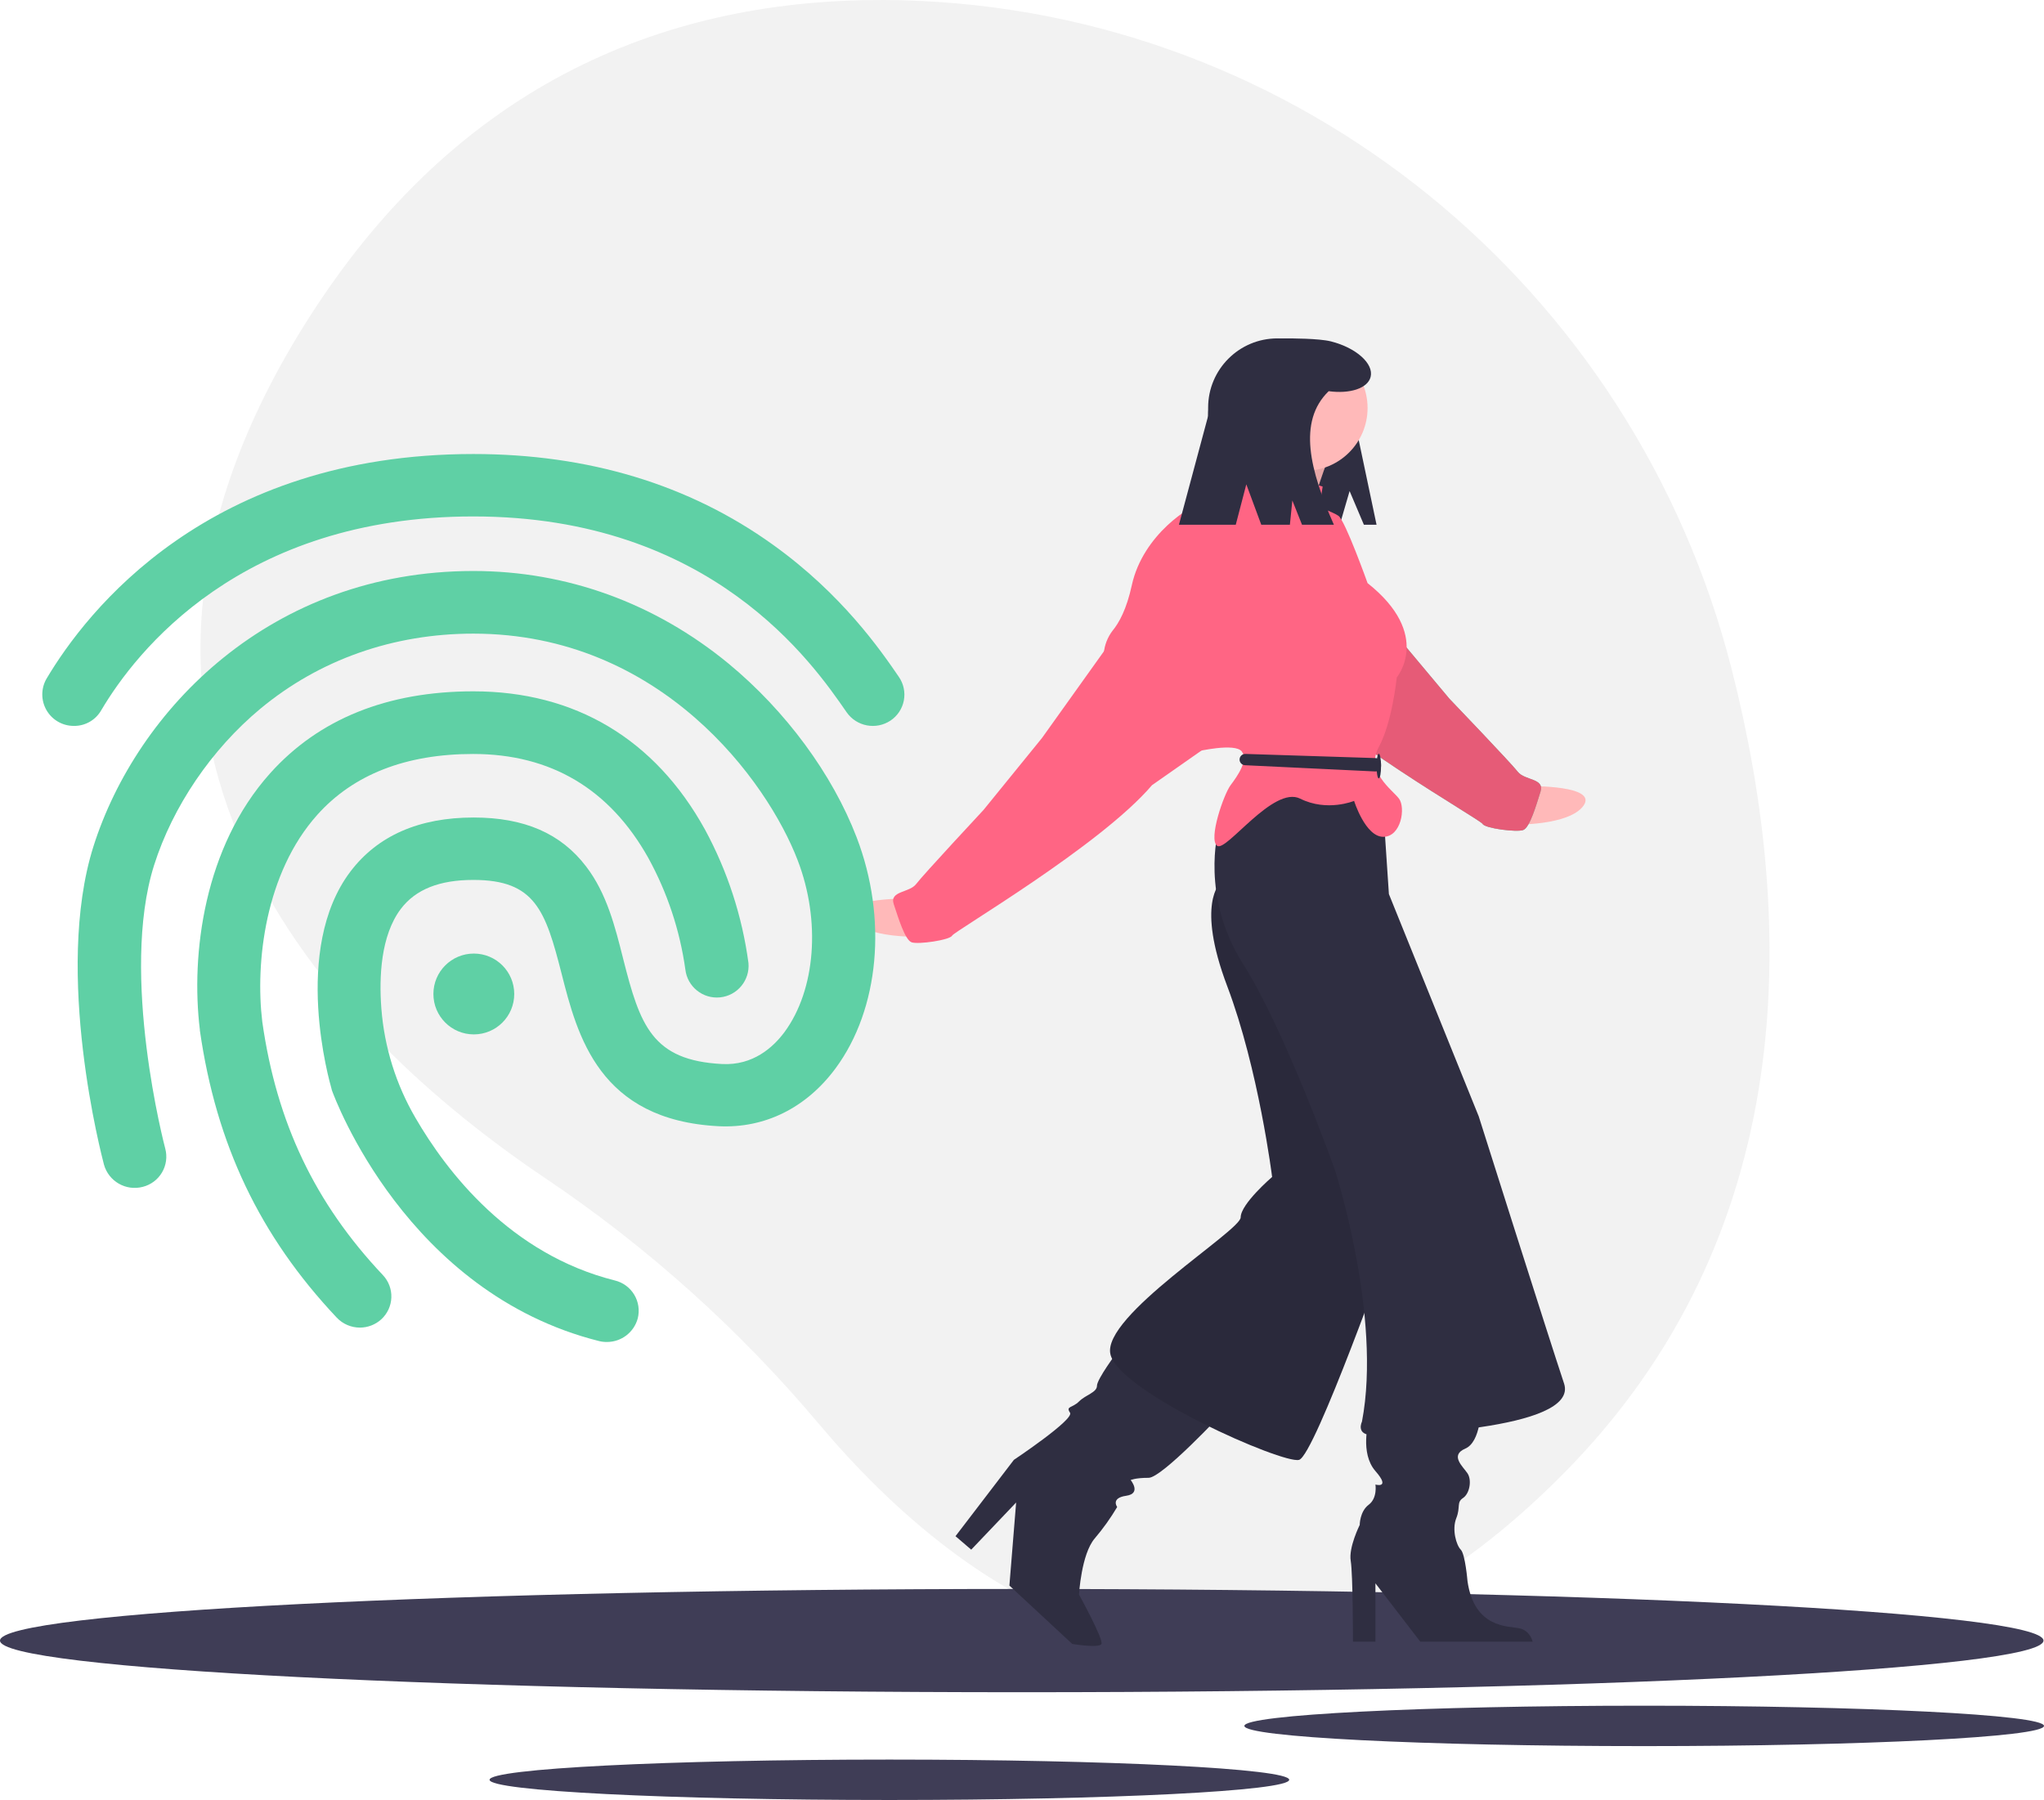
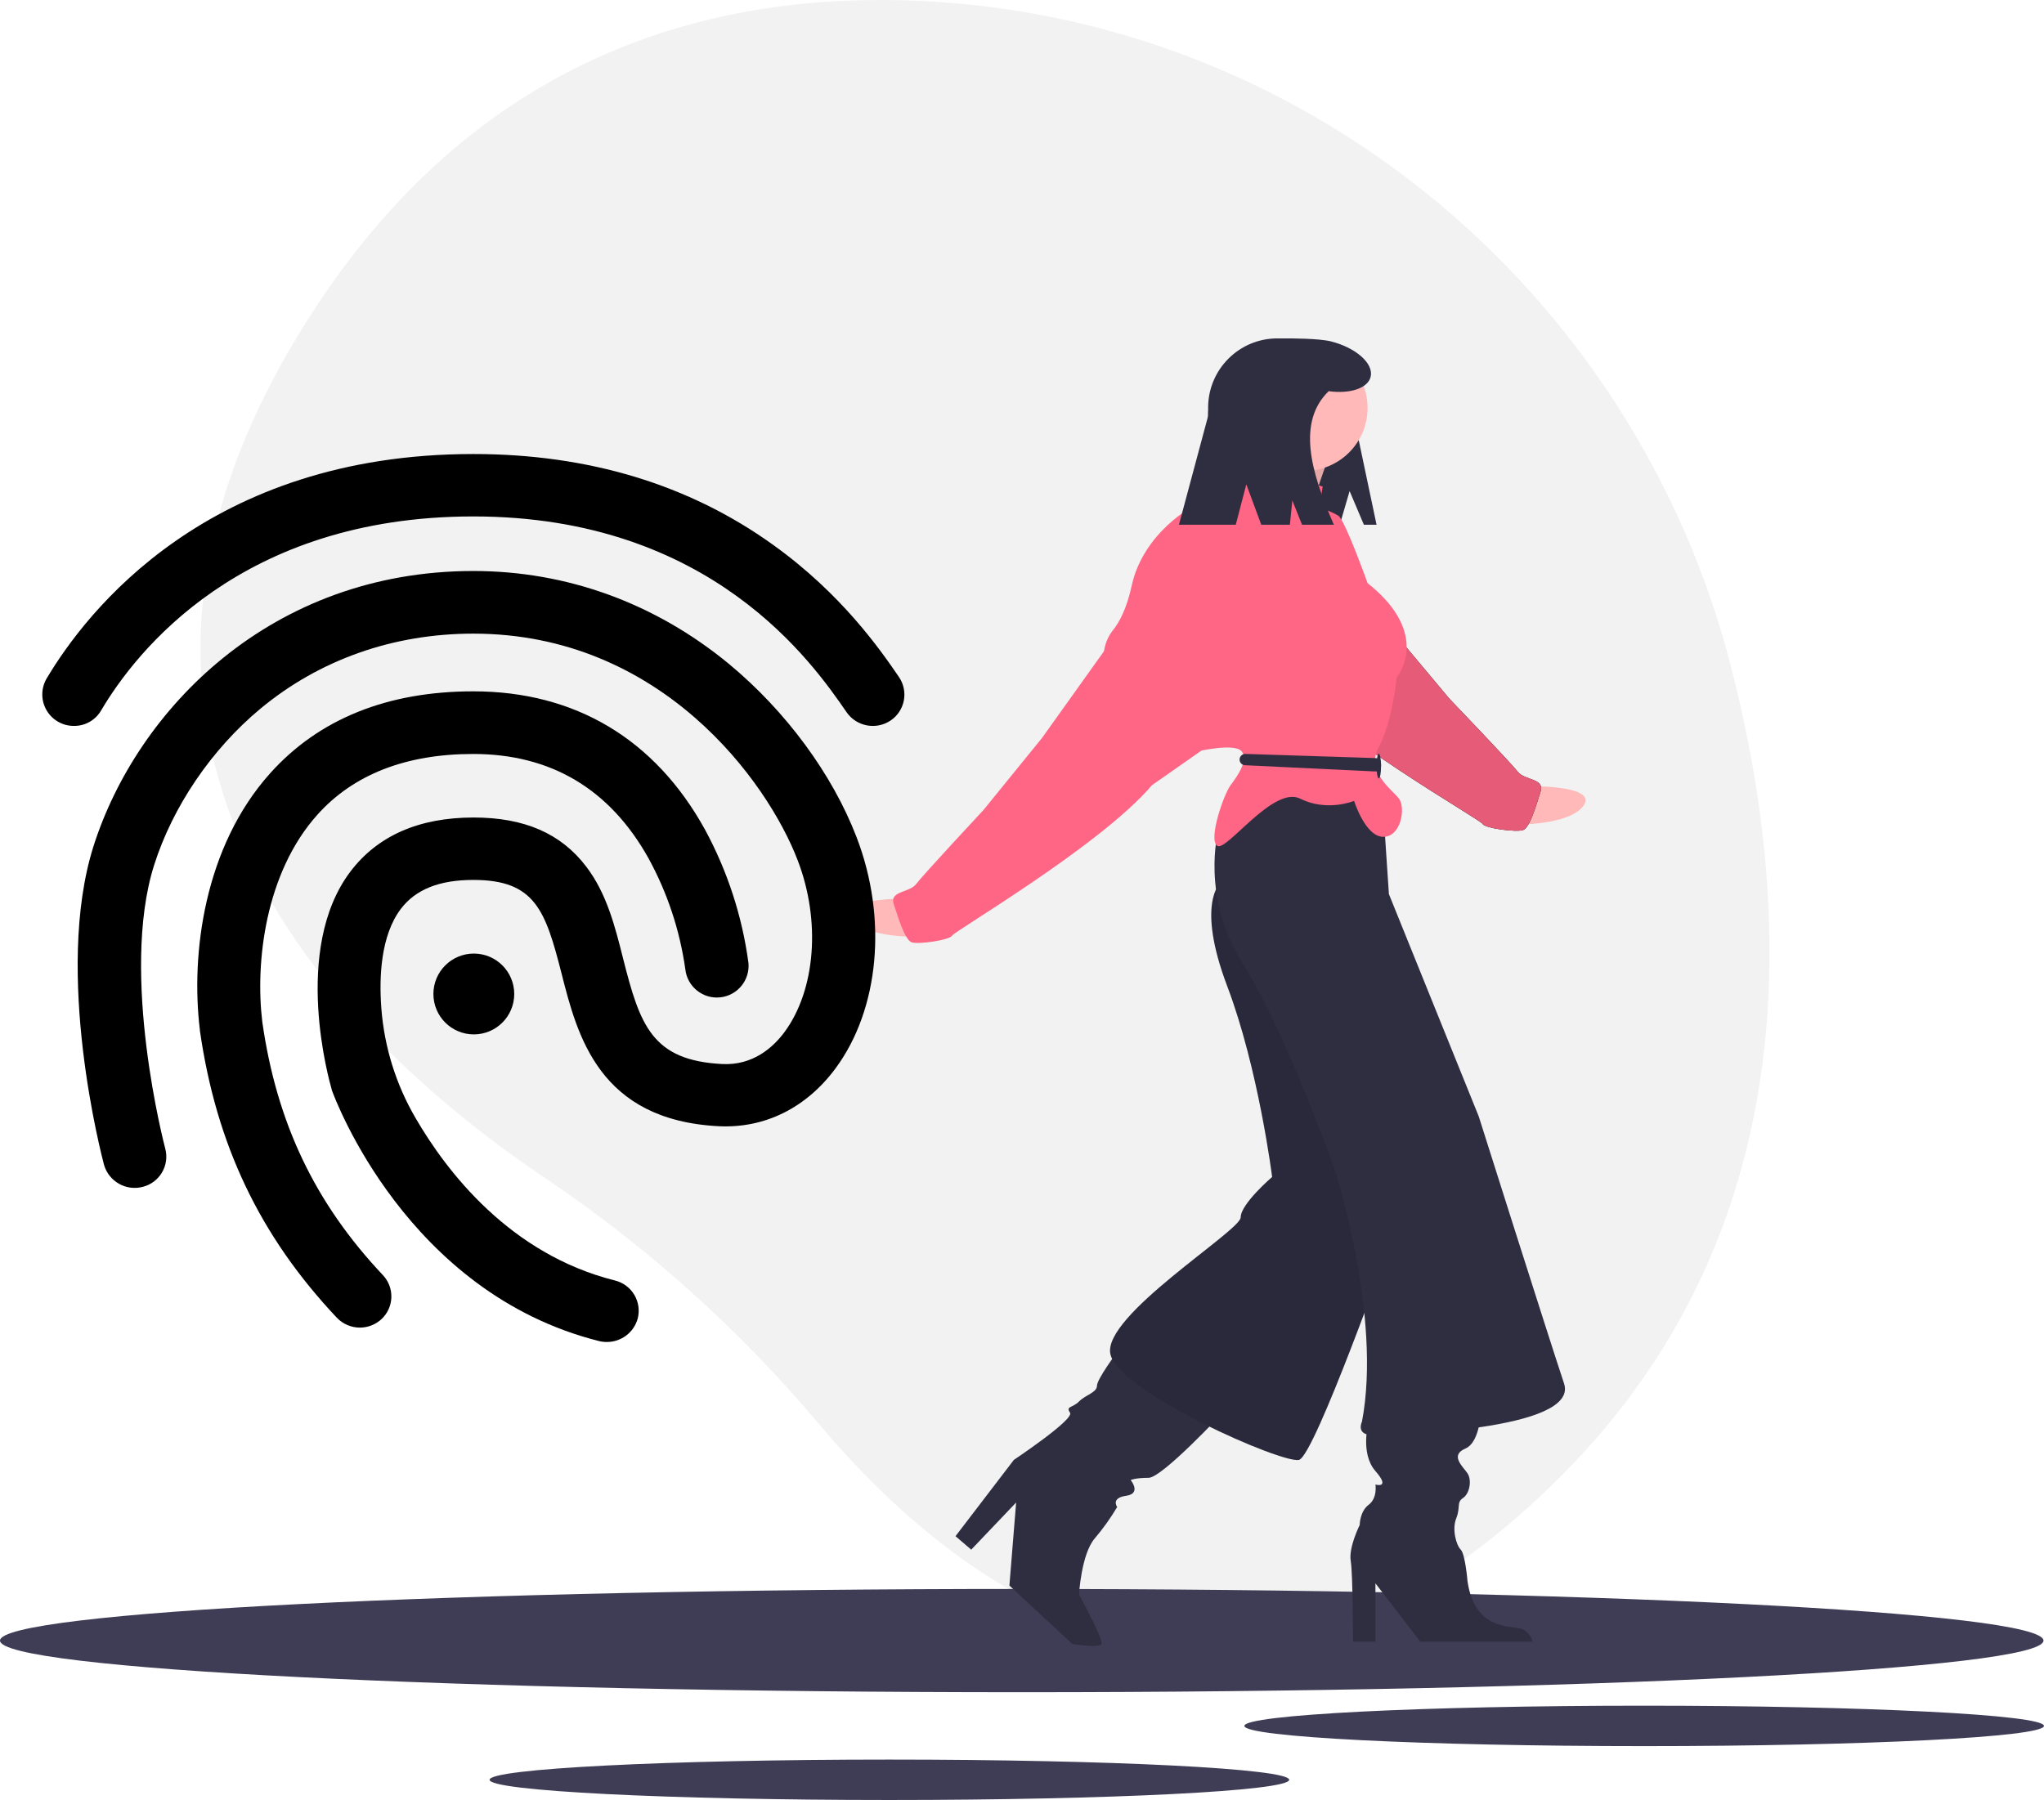
<svg xmlns="http://www.w3.org/2000/svg" id="ad3acef6-40f9-4409-a616-f2253c54cee5" data-name="Layer 1" width="910.225" height="801.723" viewBox="0 0 910.225 801.723">
  <path d="M916.056,347.306C872.769,177.089,723.197,54.217,547.631,49.289,454.815,46.683,357.147,77.466,286.037,185.187c-127.117,192.563,7.812,325.629,101.88,388.86A588.609,588.609,0,0,1,509.58,683.398C573.12,758.798,695.357,852.494,840.935,705.687,946.45,599.281,944.89,460.687,916.056,347.306Z" transform="translate(-144.8873 -49.1386)" fill="#f2f2f2" />
  <ellipse cx="455" cy="730.723" rx="455" ry="23" fill="#3f3d56" />
  <ellipse cx="732.182" cy="768.723" rx="178.043" ry="9" fill="#3f3d56" />
  <ellipse cx="396.056" cy="792.723" rx="178.043" ry="9" fill="#3f3d56" />
  <path d="M826.265,399.304s30.246-.441,23.802,8.654-31.444,8.46-31.444,8.46Z" transform="translate(-144.8873 -49.1386)" fill="#ffb9b9" />
-   <path d="M733.228,287.149l30.61,41.558,26.464,31.617s27.42,28.603,30.478,32.559,12.043,2.825,10.13,8.853-4.766,16.071-7.751,17.115-17.013-.752-18.042-2.737-66.577-39.033-89.968-65.694l-22.262-15.11-.334-25.565Z" transform="translate(-144.8873 -49.1386)" fill="#5fd0a5" />
+   <path d="M733.228,287.149l30.61,41.558,26.464,31.617s27.42,28.603,30.478,32.559,12.043,2.825,10.13,8.853-4.766,16.071-7.751,17.115-17.013-.752-18.042-2.737-66.577-39.033-89.968-65.694l-22.262-15.11-.334-25.565Z" transform="translate(-144.8873 -49.1386)" fill="425940" />
  <path d="M733.228,287.149l30.61,41.558,26.464,31.617s27.42,28.603,30.478,32.559,12.043,2.825,10.13,8.853-4.766,16.071-7.751,17.115-17.013-.752-18.042-2.737-66.577-39.033-89.968-65.694l-22.262-15.11-.334-25.565Z" transform="translate(-144.8873 -49.1386)" fill="#ff6584" />
  <path d="M733.228,287.149l30.61,41.558,26.464,31.617s27.42,28.603,30.478,32.559,12.043,2.825,10.13,8.853-4.766,16.071-7.751,17.115-17.013-.752-18.042-2.737-66.577-39.033-89.968-65.694l-22.262-15.11-.334-25.565Z" transform="translate(-144.8873 -49.1386)" opacity="0.1" />
  <path d="M745.887,267.861l6.364,15h5.636l-8-38c0-24.391-11.772-45-36.163-45h-0A30.837,30.837,0,0,0,682.887,230.698v37.268a14.896,14.896,0,0,0,14.896,14.896h43.73Z" transform="translate(-144.8873 -49.1386)" fill="#2f2e41" />
  <path d="M642.387,651.361s-9,12-9,15-5,4-8,7-6,2-4,5-25,21-25,21l-26,34,7,6,20-21-3,37,28,26s12,2,13,0-10-22-10-22,1-18,7-25a102.029,102.029,0,0,0,10-14s-3-4,4-5,2-7,2-7,2-1,8-1,33-29,33-29Z" transform="translate(-144.8873 -49.1386)" fill="#2f2e41" />
  <path d="M754.387,682.361s-4,14,3,22,0,6,0,6,1,6-3,9-4,9-4,9-5,10-4,16,1,36,1,36h10v-26l20,26h50s-1-5-6-6-20,0-23-21c0,0-1-12-3-14s-4-9-2-14,0-7,3-9,4-8,2-11-8-8-1-11,7-18,7-18Z" transform="translate(-144.8873 -49.1386)" fill="#2f2e41" />
  <path d="M688.387,442.361s-11,9,3,46,20,85,20,85-14,12-14,18-62,44-58,61,77,49,84,47,41-98,41-98-13-106-14-107-31-50-31-50l-18-37Z" transform="translate(-144.8873 -49.1386)" fill="#2f2e41" />
  <path d="M688.387,442.361s-11,9,3,46,20,85,20,85-14,12-14,18-62,44-58,61,77,49,84,47,41-98,41-98-13-106-14-107-31-50-31-50l-18-37Z" transform="translate(-144.8873 -49.1386)" opacity="0.1" />
  <path d="M687.387,419.361s-8,29,11,59,41,92,41,92,21,65,12,112c0,0-3,6,5,6s92-2,85-23-38-119-38-119l-40-99-2-30-15-23h-31Z" transform="translate(-144.8873 -49.1386)" fill="#2f2e41" />
  <path d="M547.496,449.361s-30.249,0-23.673,9,31.565,8,31.565,8Z" transform="translate(-144.8873 -49.1386)" fill="#ffb9b9" />
  <path d="M705.887,242.861s2,14-5,16,28,17,28,17,7-24,10-27S705.887,242.861,705.887,242.861Z" transform="translate(-144.8873 -49.1386)" fill="#ffb9b9" />
  <path d="M705.887,242.861s2,14-5,16,28,17,28,17,7-24,10-27S705.887,242.861,705.887,242.861Z" transform="translate(-144.8873 -49.1386)" opacity="0.1" />
  <path d="M733.887,265.861s-31-9-32-12-8,4-11,9-9,11-12,11-25,13-30,36c-2.289,10.529-5.626,16.657-8.571,20.207a19.292,19.292,0,0,0-3.883,10.001.974.974,0,0,1-.546.792c-2,1,42,43,42,43s17-4,20,0-2,11-5,15-10,24-6,27,25-27,37-21,24,1,24,1,5,16,13,16,10-13,7-17-15-12-9-23,8-31,8-31,16-19-13-42c0,0-10-28-13-30s-8-3-8-5S733.887,265.861,733.887,265.861Z" transform="translate(-144.8873 -49.1386)" fill="#ff6584" />
  <path d="M638.887,335.861l-30,42-26,32s-27,29-30,33-12,3-10,9,5,16,8,17,17-1,18-3,66-40,89-67l22.039-15.433-.039-25.567Z" transform="translate(-144.8873 -49.1386)" fill="#ff6584" />
  <path d="M699.479,384.939l57.966,1.85a2.517,2.517,0,0,1,2.442,2.516v.925a2.517,2.517,0,0,1-2.63,2.514l-57.966-2.775a2.517,2.517,0,0,1-2.404-2.514h0A2.517,2.517,0,0,1,699.479,384.939Z" transform="translate(-144.8873 -49.1386)" fill="#2f2e41" />
  <ellipse cx="614" cy="341.223" rx="1" ry="5.5" fill="#2f2e41" />
  <circle cx="581" cy="181.723" r="28" fill="#ffb9b9" />
  <path d="M737.59,201.199c-5.425-1.375-18.289-1.337-20.171-1.337a34.531,34.531,0,0,0-34.531,34.531l-13,48.469h25.304l4.696-18,6.667,18h12.738l1.095-10.817,4.311,10.817H738.887c-10.626-24.044-16.279-45.961-2.318-59.488,9.427,1.284,17.379-1.241,18.674-6.352C756.736,211.132,748.833,204.048,737.59,201.199Z" transform="translate(-144.8873 -49.1386)" fill="#2f2e41" />
  <path d="M736.683,277.722" transform="translate(-144.8873 -49.1386)" fill="#2f2e41" />
-   <path d="M177.787,372.461a14.012,14.012,0,0,1-12.2-21c17.8-30,71.9-100.1,190.1-100.1,51.2,0,96.1,13.6,133.4,40.4,30.7,22,47.9,46.9,56.1,58.9a13.897,13.897,0,0,1-3.7,19.4,14.224,14.224,0,0,1-19.6-3.7c-14.9-21.6-60.1-87.2-166.2-87.2-103.6,0-150.4,60.4-165.7,86.3a13.804,13.804,0,0,1-12.2,7Z" transform="translate(-144.8873 -49.1386)" fill="#5fd0a5" />
-   <path d="M415.187,646.861a13.934,13.934,0,0,1-3.5-.4c-85.7-21.5-117.7-108.1-119-111.7l-.2-.8c-.7-2.5-17.9-61.9,8.5-96.7,12.1-15.9,30.5-24,54.8-24,22.6,0,38.9,7.1,50.1,21.8,9.2,12,12.9,26.8,16.5,41.1,7.5,29.7,12.9,45.3,44.1,46.9,13.7.7,22.7-7.4,27.8-14.3,13.8-18.8,16.2-49.5,5.8-76.5-13.4-35-60.8-100.9-144.4-100.9-35.7,0-68.5,11.6-94.8,33.4-21.8,18.1-39.1,43.6-47.4,69.8-15.4,48.8,4.8,125.5,5,126.2a13.871,13.871,0,0,1-10,17,14.202,14.202,0,0,1-17.3-9.9c-.9-3.5-22.5-85.3-4.7-141.7,19.4-61.1,79.2-122.7,169.2-122.7,41.6,0,80.9,14.3,113.7,41.3,25.4,21,46.2,49.2,57,77.4,13.8,36,10.1,76.4-9.4,102.8-13,17.6-31.5,26.8-52,25.8-53.4-2.7-63-40.4-70-67.9-7.2-28.2-11.8-41.8-39.3-41.8-15.1,0-25.7,4.2-32.3,12.9-9,11.9-9.7,30.5-8.7,44q.015.211.031.422a113.927,113.927,0,0,0,15.21,48.702c13.882,23.936,42.041,60.645,88.759,72.376a13.891,13.891,0,0,1,10.2,16.9,14.196,14.196,0,0,1-13.7,10.5Z" transform="translate(-144.8873 -49.1386)" fill="#5fd0a5" />
-   <path d="M305.187,640.461a14.238,14.238,0,0,1-10.3-4.4c-34.3-36.4-53.7-77.1-61-128v-.3c-4.1-33.7,1.9-81.4,31.3-114.2,21.7-24.2,52.2-36.5,90.5-36.5,45.3,0,80.9,21.3,103.1,61.5a172.867,172.867,0,0,1,19.4,59.5,14.126,14.126,0,0,1-28.1,2.9,144.754,144.754,0,0,0-16.5-49.7c-17.2-30.7-43.4-46.3-78-46.3-29.9,0-53.3,9.1-69.4,27.1-23.2,25.9-27.7,65.8-24.5,92.2,6.4,45,23.5,80.8,53.7,112.8a13.831,13.831,0,0,1-.7,19.7,14.185,14.185,0,0,1-9.5,3.7Z" transform="translate(-144.8873 -49.1386)" fill="#5fd0a5" />
-   <circle cx="211" cy="442.723" r="18" fill="#5fd0a5" />
+   <path d="M177.787,372.461a14.012,14.012,0,0,1-12.2-21c17.8-30,71.9-100.1,190.1-100.1,51.2,0,96.1,13.6,133.4,40.4,30.7,22,47.9,46.9,56.1,58.9a13.897,13.897,0,0,1-3.7,19.4,14.224,14.224,0,0,1-19.6-3.7c-14.9-21.6-60.1-87.2-166.2-87.2-103.6,0-150.4,60.4-165.7,86.3a13.804,13.804,0,0,1-12.2,7Z" transform="translate(-144.8873 -49.1386)" fill="425940" />
+   <path d="M415.187,646.861a13.934,13.934,0,0,1-3.5-.4c-85.7-21.5-117.7-108.1-119-111.7l-.2-.8c-.7-2.5-17.9-61.9,8.5-96.7,12.1-15.9,30.5-24,54.8-24,22.6,0,38.9,7.1,50.1,21.8,9.2,12,12.9,26.8,16.5,41.1,7.5,29.7,12.9,45.3,44.1,46.9,13.7.7,22.7-7.4,27.8-14.3,13.8-18.8,16.2-49.5,5.8-76.5-13.4-35-60.8-100.9-144.4-100.9-35.7,0-68.5,11.6-94.8,33.4-21.8,18.1-39.1,43.6-47.4,69.8-15.4,48.8,4.8,125.5,5,126.2a13.871,13.871,0,0,1-10,17,14.202,14.202,0,0,1-17.3-9.9c-.9-3.5-22.5-85.3-4.7-141.7,19.4-61.1,79.2-122.7,169.2-122.7,41.6,0,80.9,14.3,113.7,41.3,25.4,21,46.2,49.2,57,77.4,13.8,36,10.1,76.4-9.4,102.8-13,17.6-31.5,26.8-52,25.8-53.4-2.7-63-40.4-70-67.9-7.2-28.2-11.8-41.8-39.3-41.8-15.1,0-25.7,4.2-32.3,12.9-9,11.9-9.7,30.5-8.7,44q.015.211.031.422a113.927,113.927,0,0,0,15.21,48.702c13.882,23.936,42.041,60.645,88.759,72.376a13.891,13.891,0,0,1,10.2,16.9,14.196,14.196,0,0,1-13.7,10.5Z" transform="translate(-144.8873 -49.1386)" fill="425940" />
+   <path d="M305.187,640.461a14.238,14.238,0,0,1-10.3-4.4c-34.3-36.4-53.7-77.1-61-128v-.3c-4.1-33.7,1.9-81.4,31.3-114.2,21.7-24.2,52.2-36.5,90.5-36.5,45.3,0,80.9,21.3,103.1,61.5a172.867,172.867,0,0,1,19.4,59.5,14.126,14.126,0,0,1-28.1,2.9,144.754,144.754,0,0,0-16.5-49.7c-17.2-30.7-43.4-46.3-78-46.3-29.9,0-53.3,9.1-69.4,27.1-23.2,25.9-27.7,65.8-24.5,92.2,6.4,45,23.5,80.8,53.7,112.8a13.831,13.831,0,0,1-.7,19.7,14.185,14.185,0,0,1-9.5,3.7Z" transform="translate(-144.8873 -49.1386)" fill="425940" />
+   <circle cx="211" cy="442.723" r="18" fill="425940" />
</svg>
